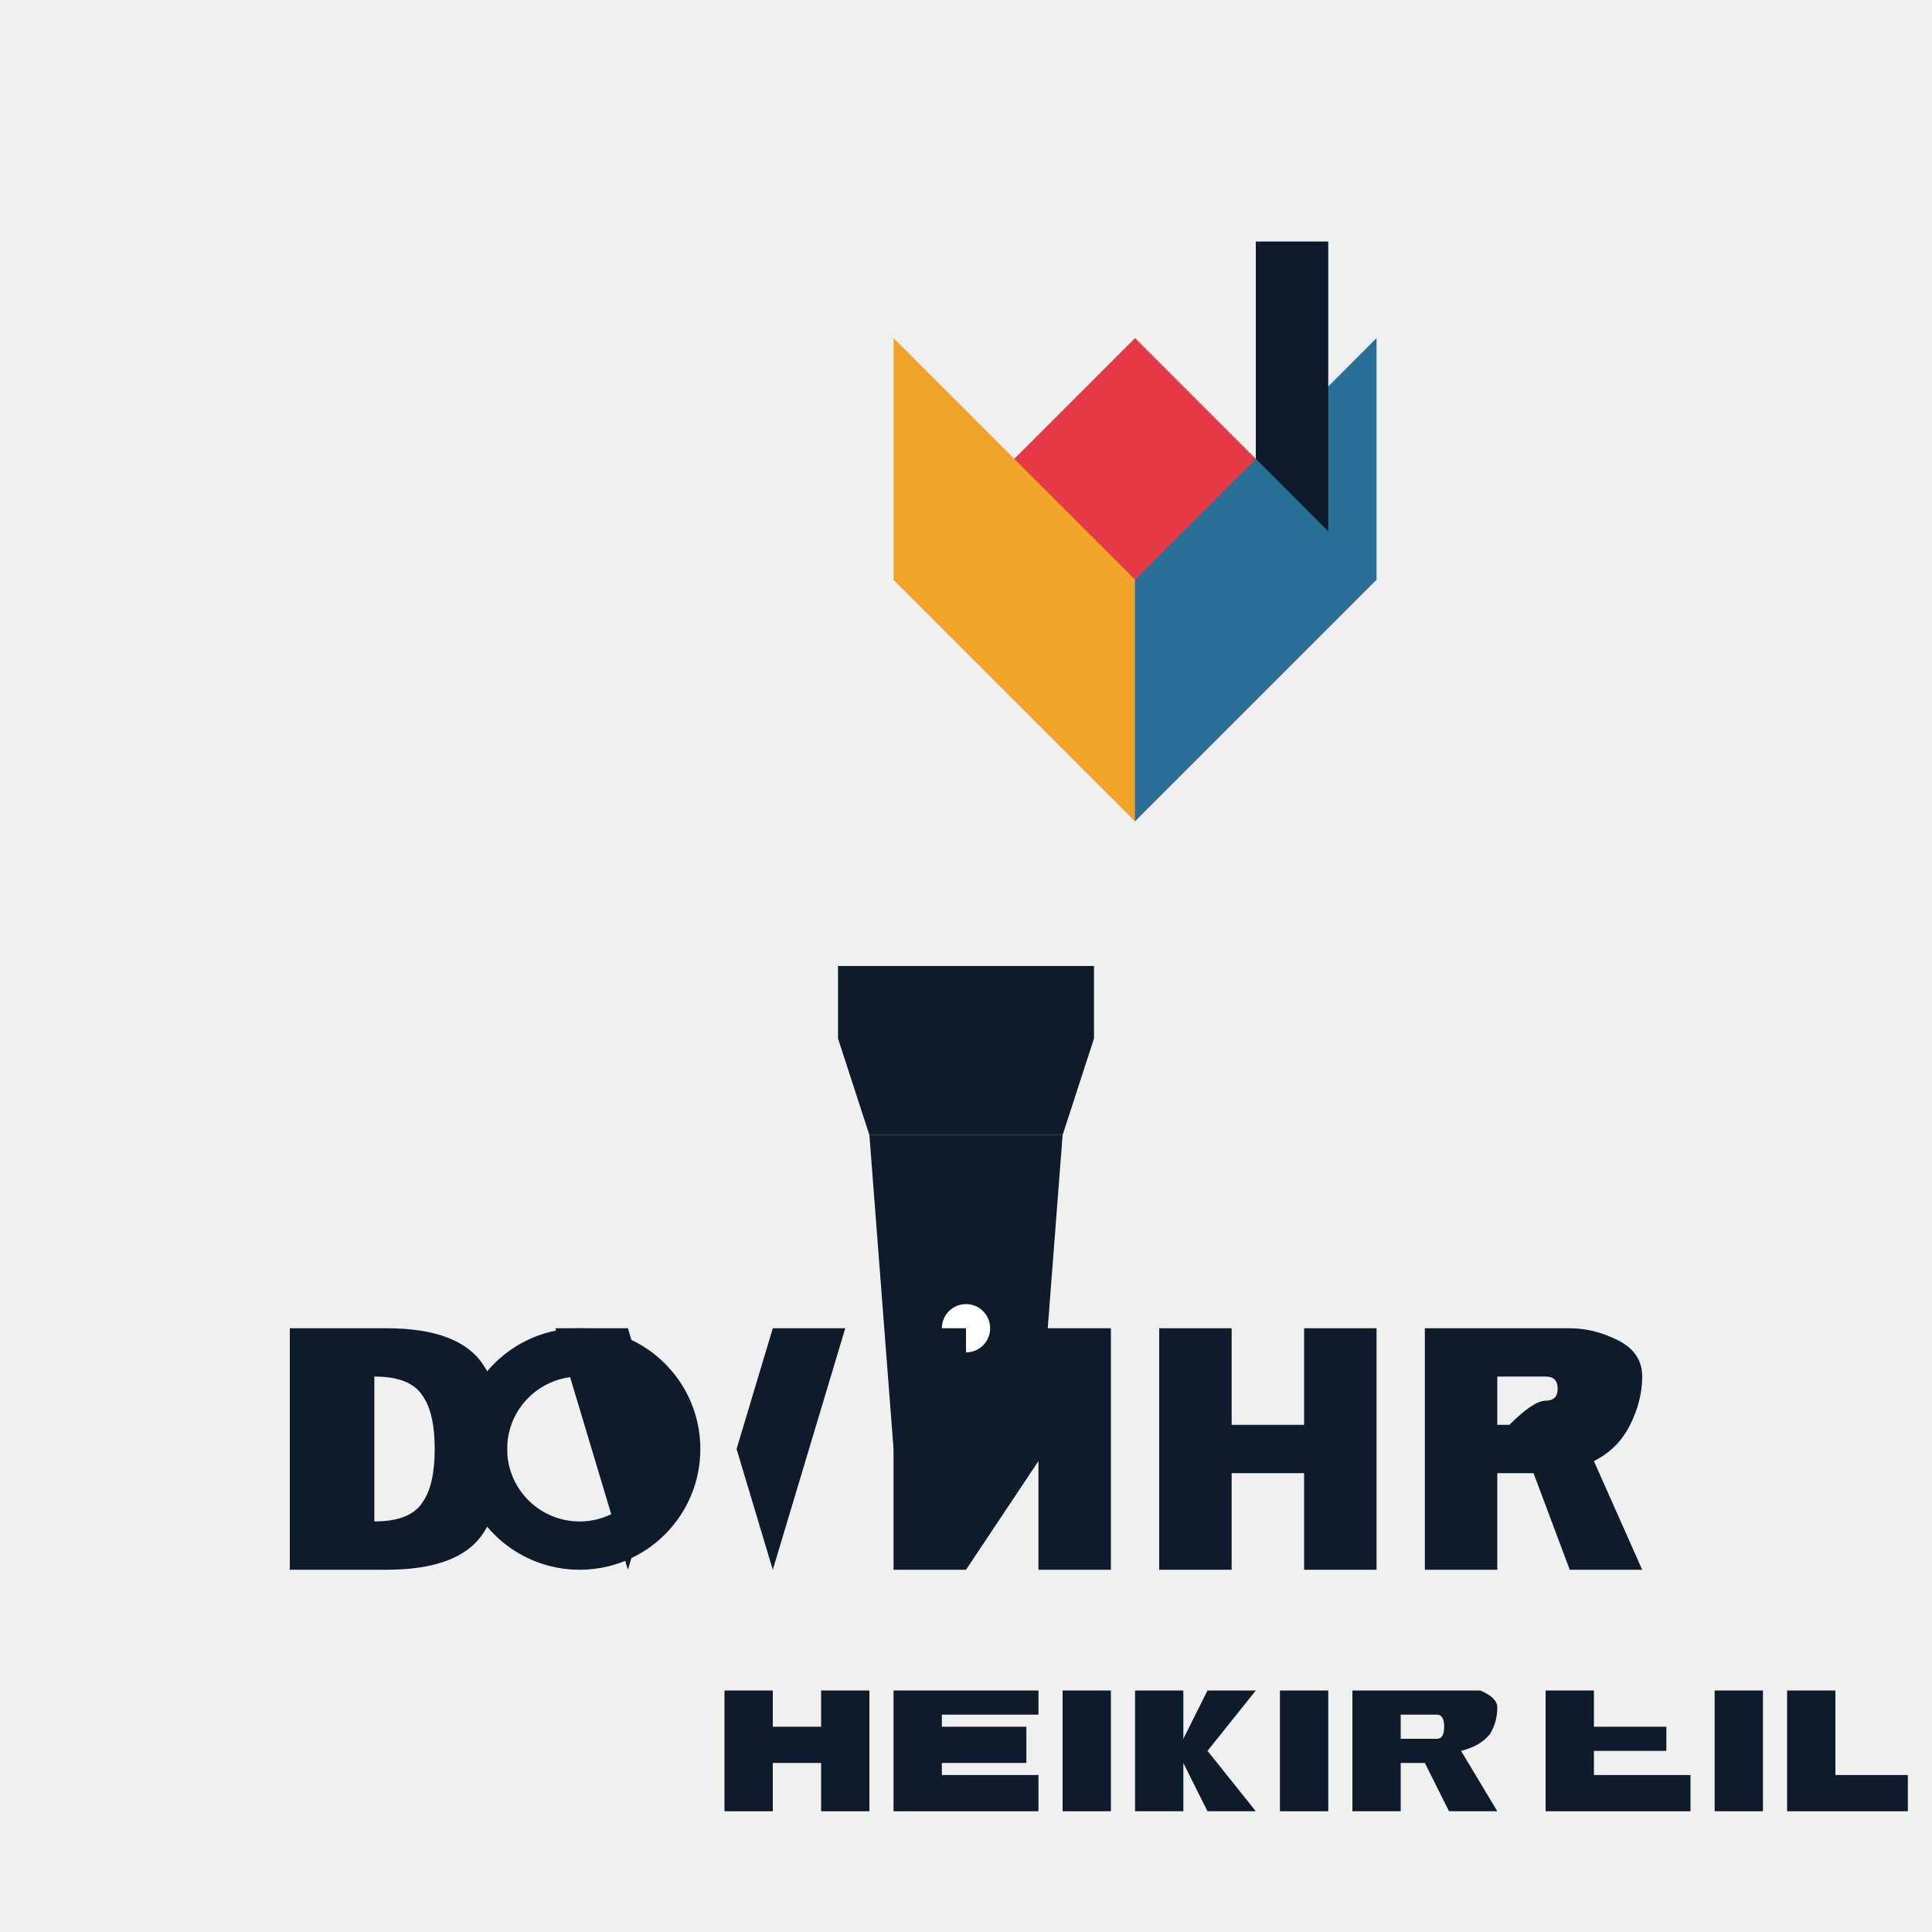
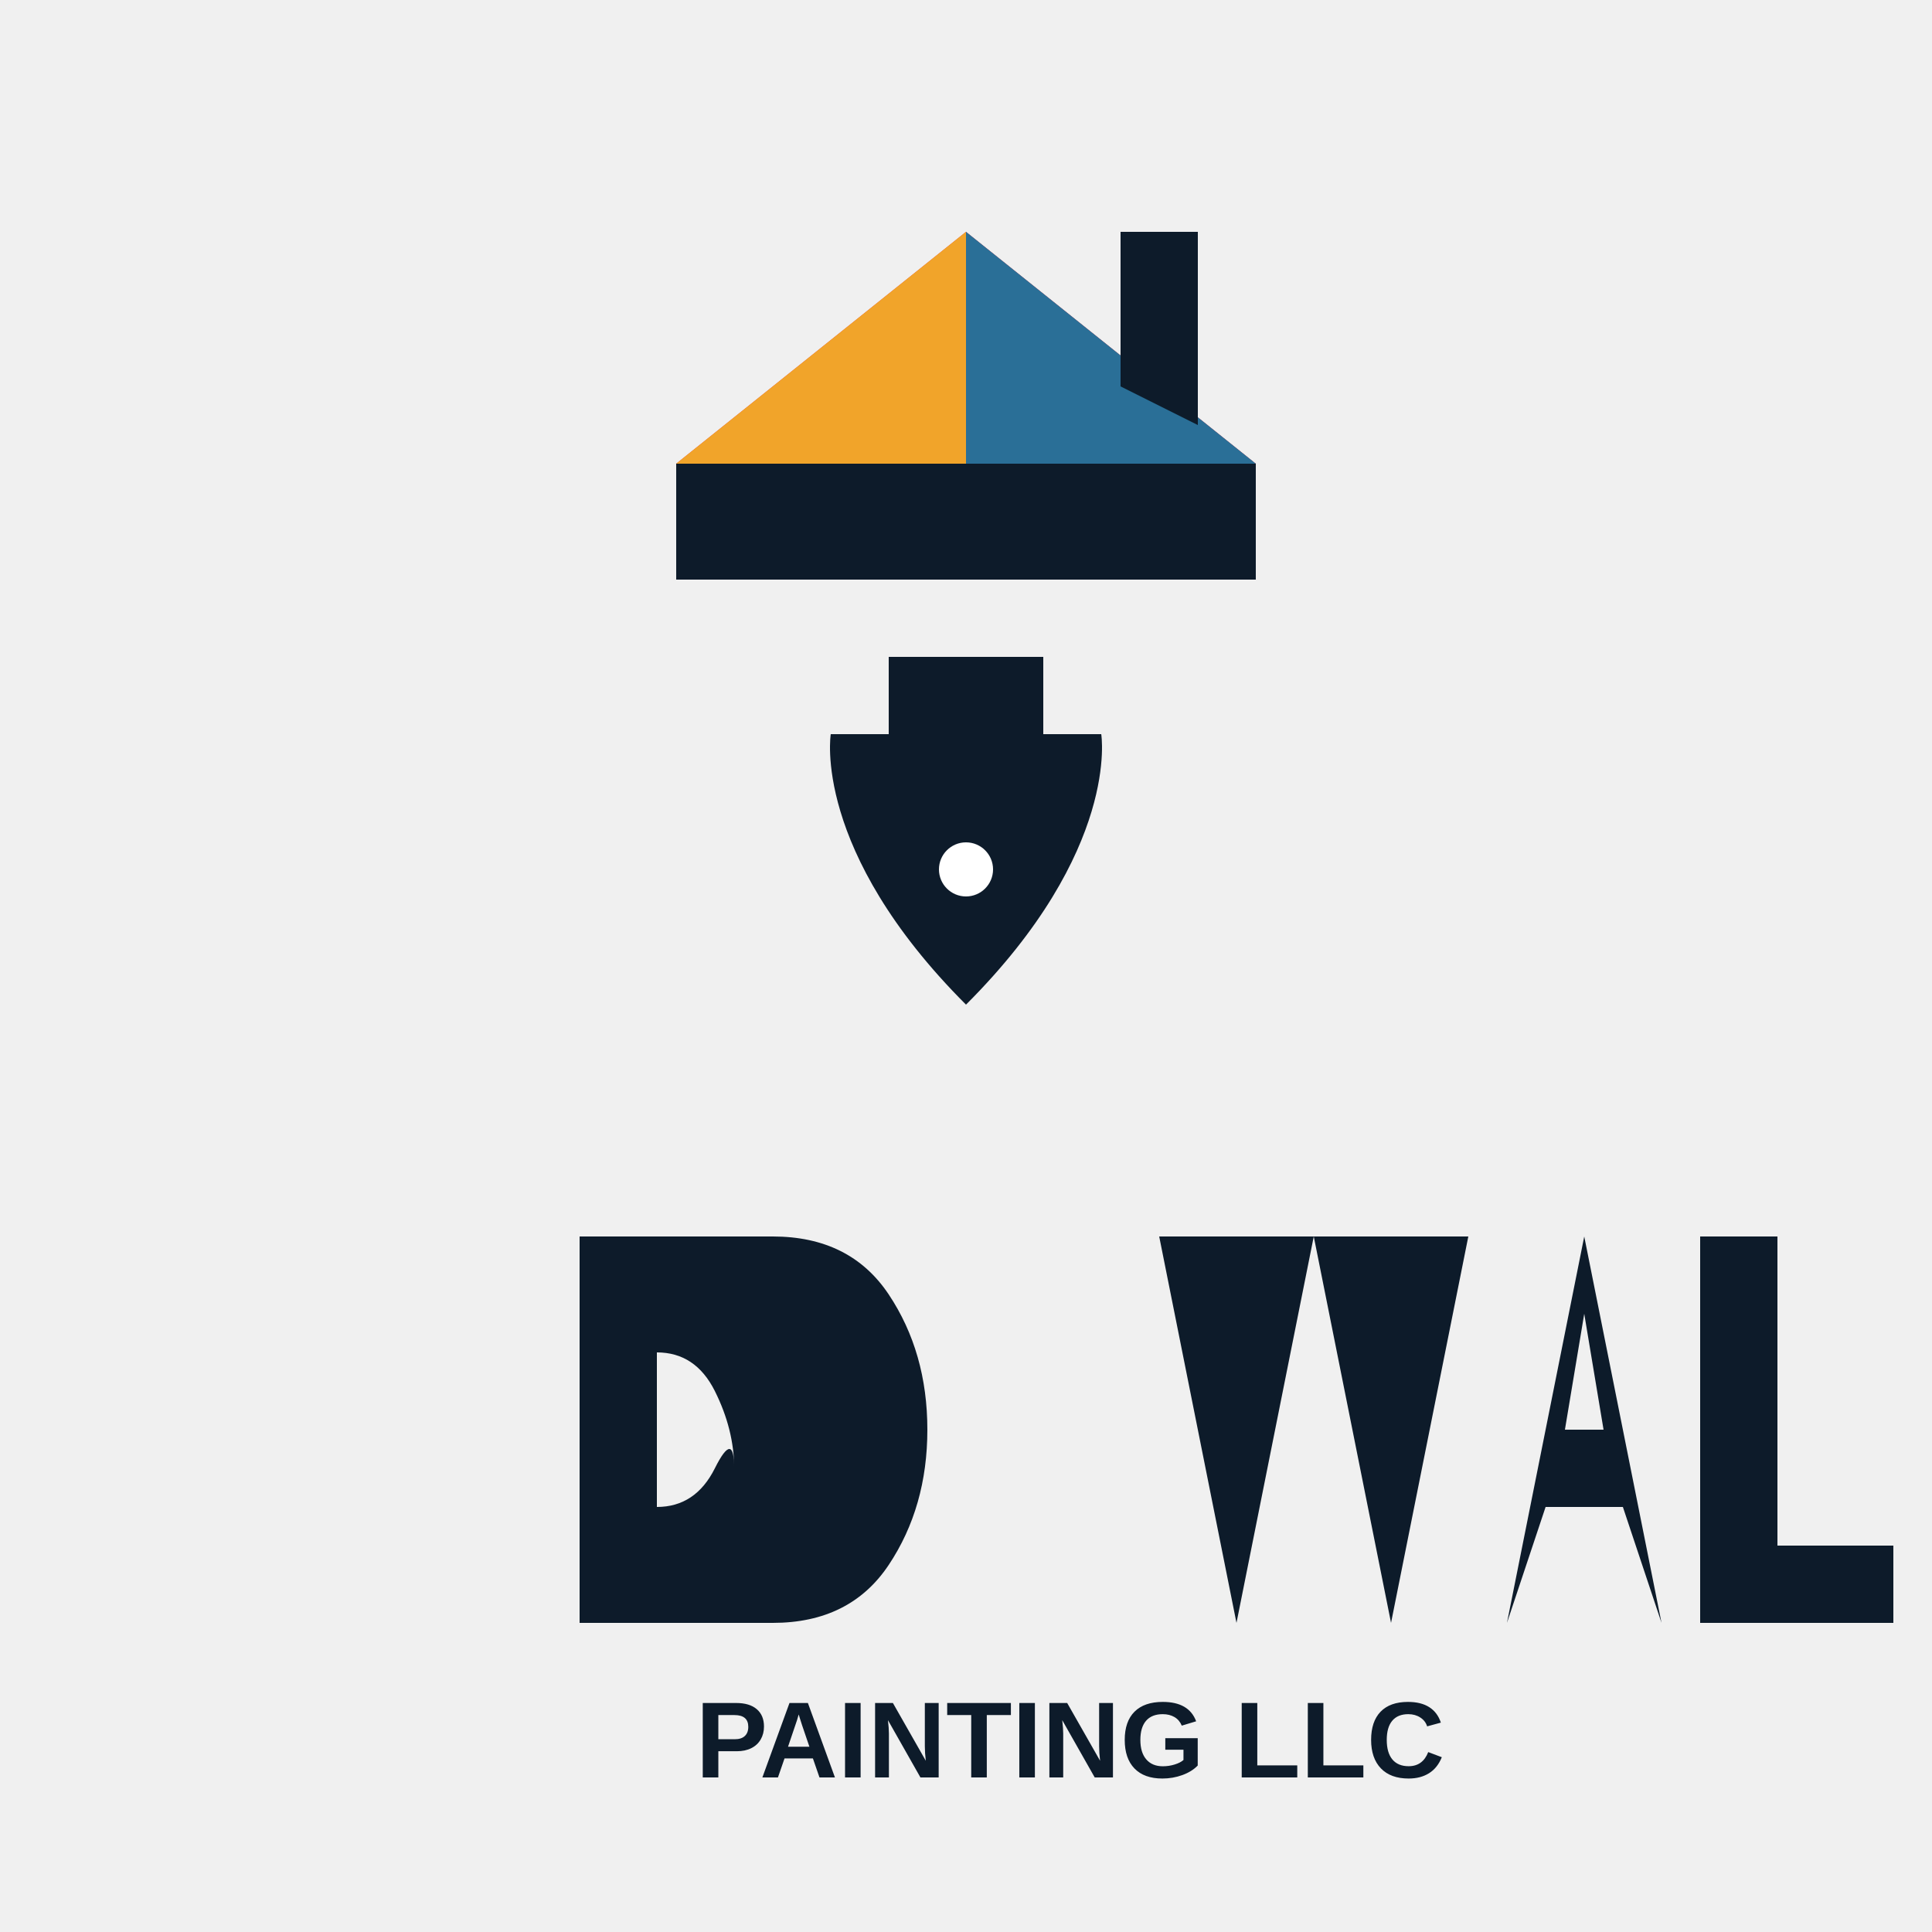
- <svg xmlns="http://www.w3.org/2000/svg" viewBox="0 0 800 800">
-   <path d="M370,240 L470,340 L570,240 L470,140 Z" fill="#e63946" />
-   <path d="M370,240 L470,340 L470,240 L370,140 Z" fill="#f1a42a" />
-   <path d="M470,240 L470,340 L570,240 L570,140 Z" fill="#2a6f97" />
-   <path d="M520,190 L520,100 L550,100 L550,220 Z" fill="#0d1b2a" />
-   <path d="M347,400 L453,400 L453,430 L440,470 L360,470 L347,430 Z" fill="#0d1b2a" />
-   <path d="M360,470 L440,470 L430,600 L370,600 Z" fill="#0d1b2a" />
-   <circle cx="400" cy="550" r="10" fill="white" />
-   <path d="M120,650 L160,650 Q190,650 200,635 Q210,620 210,600 Q210,580 200,565 Q190,550 160,550 L120,550 Z M155,630 L155,570 Q170,570 175,578 Q180,585 180,600 Q180,615 175,622 Q170,630 155,630 Z" fill="#0d1b2a" />
-   <path d="M240,650 A50,50 0 1 0 240,550 A50,50 0 1 0 240,650 Z M240,630 A30,30 0 1 1 240,570 A30,30 0 1 1 240,630 Z" fill="#0d1b2a" />
-   <path d="M350,550 L320,650 L290,550 L260,650 L230,550 L260,550 L275,600 L290,550 L305,600 L320,550 Z" fill="#0d1b2a" />
-   <path d="M370,550 L370,650 L400,650 L430,605 L430,650 L460,650 L460,550 L430,550 L400,595 L400,550 Z" fill="#0d1b2a" />
-   <path d="M480,550 L480,650 L510,650 L510,610 L540,610 L540,650 L570,650 L570,550 L540,550 L540,590 L510,590 L510,550 Z" fill="#0d1b2a" />
-   <path d="M590,550 L590,650 L620,650 L620,610 L635,610 L650,650 L680,650 L660,605 Q670,600 675,590 Q680,580 680,570 Q680,560 670,555 Q660,550 650,550 Z M620,590 L620,570 L640,570 Q645,570 645,575 Q645,580 640,580 Q635,580 625,590 Z" fill="#0d1b2a" />
-   <path d="M300,700 L300,750 L320,750 L320,730 L340,730 L340,750 L360,750 L360,700 L340,700 L340,715 L320,715 L320,700 Z" fill="#0d1b2a" />
-   <path d="M370,700 L370,750 L430,750 L430,735 L390,735 L390,730 L425,730 L425,715 L390,715 L390,710 L430,710 L430,700 Z" fill="#0d1b2a" />
-   <path d="M440,700 L440,750 L460,750 L460,700 Z" fill="#0d1b2a" />
-   <path d="M470,700 L470,750 L490,750 L490,730 L500,750 L520,750 L500,725 L520,700 L500,700 L490,720 L490,700 Z" fill="#0d1b2a" />
-   <path d="M530,700 L530,750 L550,750 L550,700 Z" fill="#0d1b2a" />
-   <path d="M560,700 L560,750 L580,750 L580,730 L590,730 L600,750 L620,750 L605,725 Q613,723 617,718 Q620,713 620,707 Q620,703 613,700 L560,700 Z M580,720 L580,710 L595,710 Q598,710 598,715 Q598,720 595,720 Z" fill="#0d1b2a" />
-   <path d="M640,700 L640,750 L700,750 L700,735 L660,735 L660,725 L690,725 L690,715 L660,715 L660,700 Z" fill="#0d1b2a" />
-   <path d="M710,700 L710,750 L730,750 L730,700 Z" fill="#0d1b2a" />
-   <path d="M740,700 L740,750 L790,750 L790,735 L760,735 L760,700 Z" fill="#0d1b2a" />
-   <path d="M800,700 L800,750 L820,750 L820,700 Z" fill="#0d1b2a" />
+ <svg xmlns="http://www.w3.org/2000/svg" viewBox="0 0 500 500">
+   <path d="M175,120 L250,60 L325,120 Z" fill="#e63946" />
+   <path d="M175,120 L250,60 L250,120 Z" fill="#f1a42a" />
+   <path d="M250,60 L325,120 L250,120 Z" fill="#2a6f97" />
+   <path d="M290,100 L290,60 L310,60 L310,110 Z" fill="#0d1b2a" />
+   <path d="M175,120 L325,120 L325,150 L175,150 Z" fill="#0d1b2a" />
+   <path d="M215,190 L285,190 C285,190 290,220 250,260 C210,220 215,190 215,190 Z" fill="#0d1b2a" />
+   <path d="M230,170 L270,170 L270,190 L230,190 Z" fill="#0d1b2a" />
+   <circle cx="250" cy="225" r="7" fill="white" />
+   <path d="M150,320 L200,320 Q220,320 230,335 Q240,350 240,370 Q240,390 230,405 Q220,420 200,420 L150,420 Z M190,380 Q190,370 185,360 Q180,350 170,350 L170,390 Q180,390 185,380 Q190,370 190,380 Z" fill="#0d1b2a" />
+   <path d="M250,370 A50,50 0 1 0 250,370 Z M250,370 A30,30 0 1 1 250,370 Z" fill="#0d1b2a" />
+   <path d="M300,320 L320,420 L340,320 L360,420 L380,320 Z" fill="#0d1b2a" />
+   <path d="M390,420 L410,320 L430,420 L420,390 L400,390 L390,420 Z M405,370 L415,370 L410,340 Z" fill="#0d1b2a" />
+   <path d="M440,320 L440,420 L490,420 L490,400 L460,400 L460,320 Z" fill="#0d1b2a" />
+   <path d="M500,320 L500,420 L520,420 L520,320 Z" fill="#0d1b2a" />
+   <path d="M530,320 L530,420 L550,420 L570,350 L570,420 L590,420 L590,320 L570,320 L550,390 L550,320 Z" fill="#0d1b2a" />
+   <path d="M600,420 L620,320 L640,420 L630,390 L610,390 L600,420 Z M615,370 L625,370 L620,340 Z" fill="#0d1b2a" />
+   <text x="180" y="460" font-family="Arial, sans-serif" font-weight="bold" font-size="28" fill="#0d1b2a">PAINTING LLC</text>
</svg>
